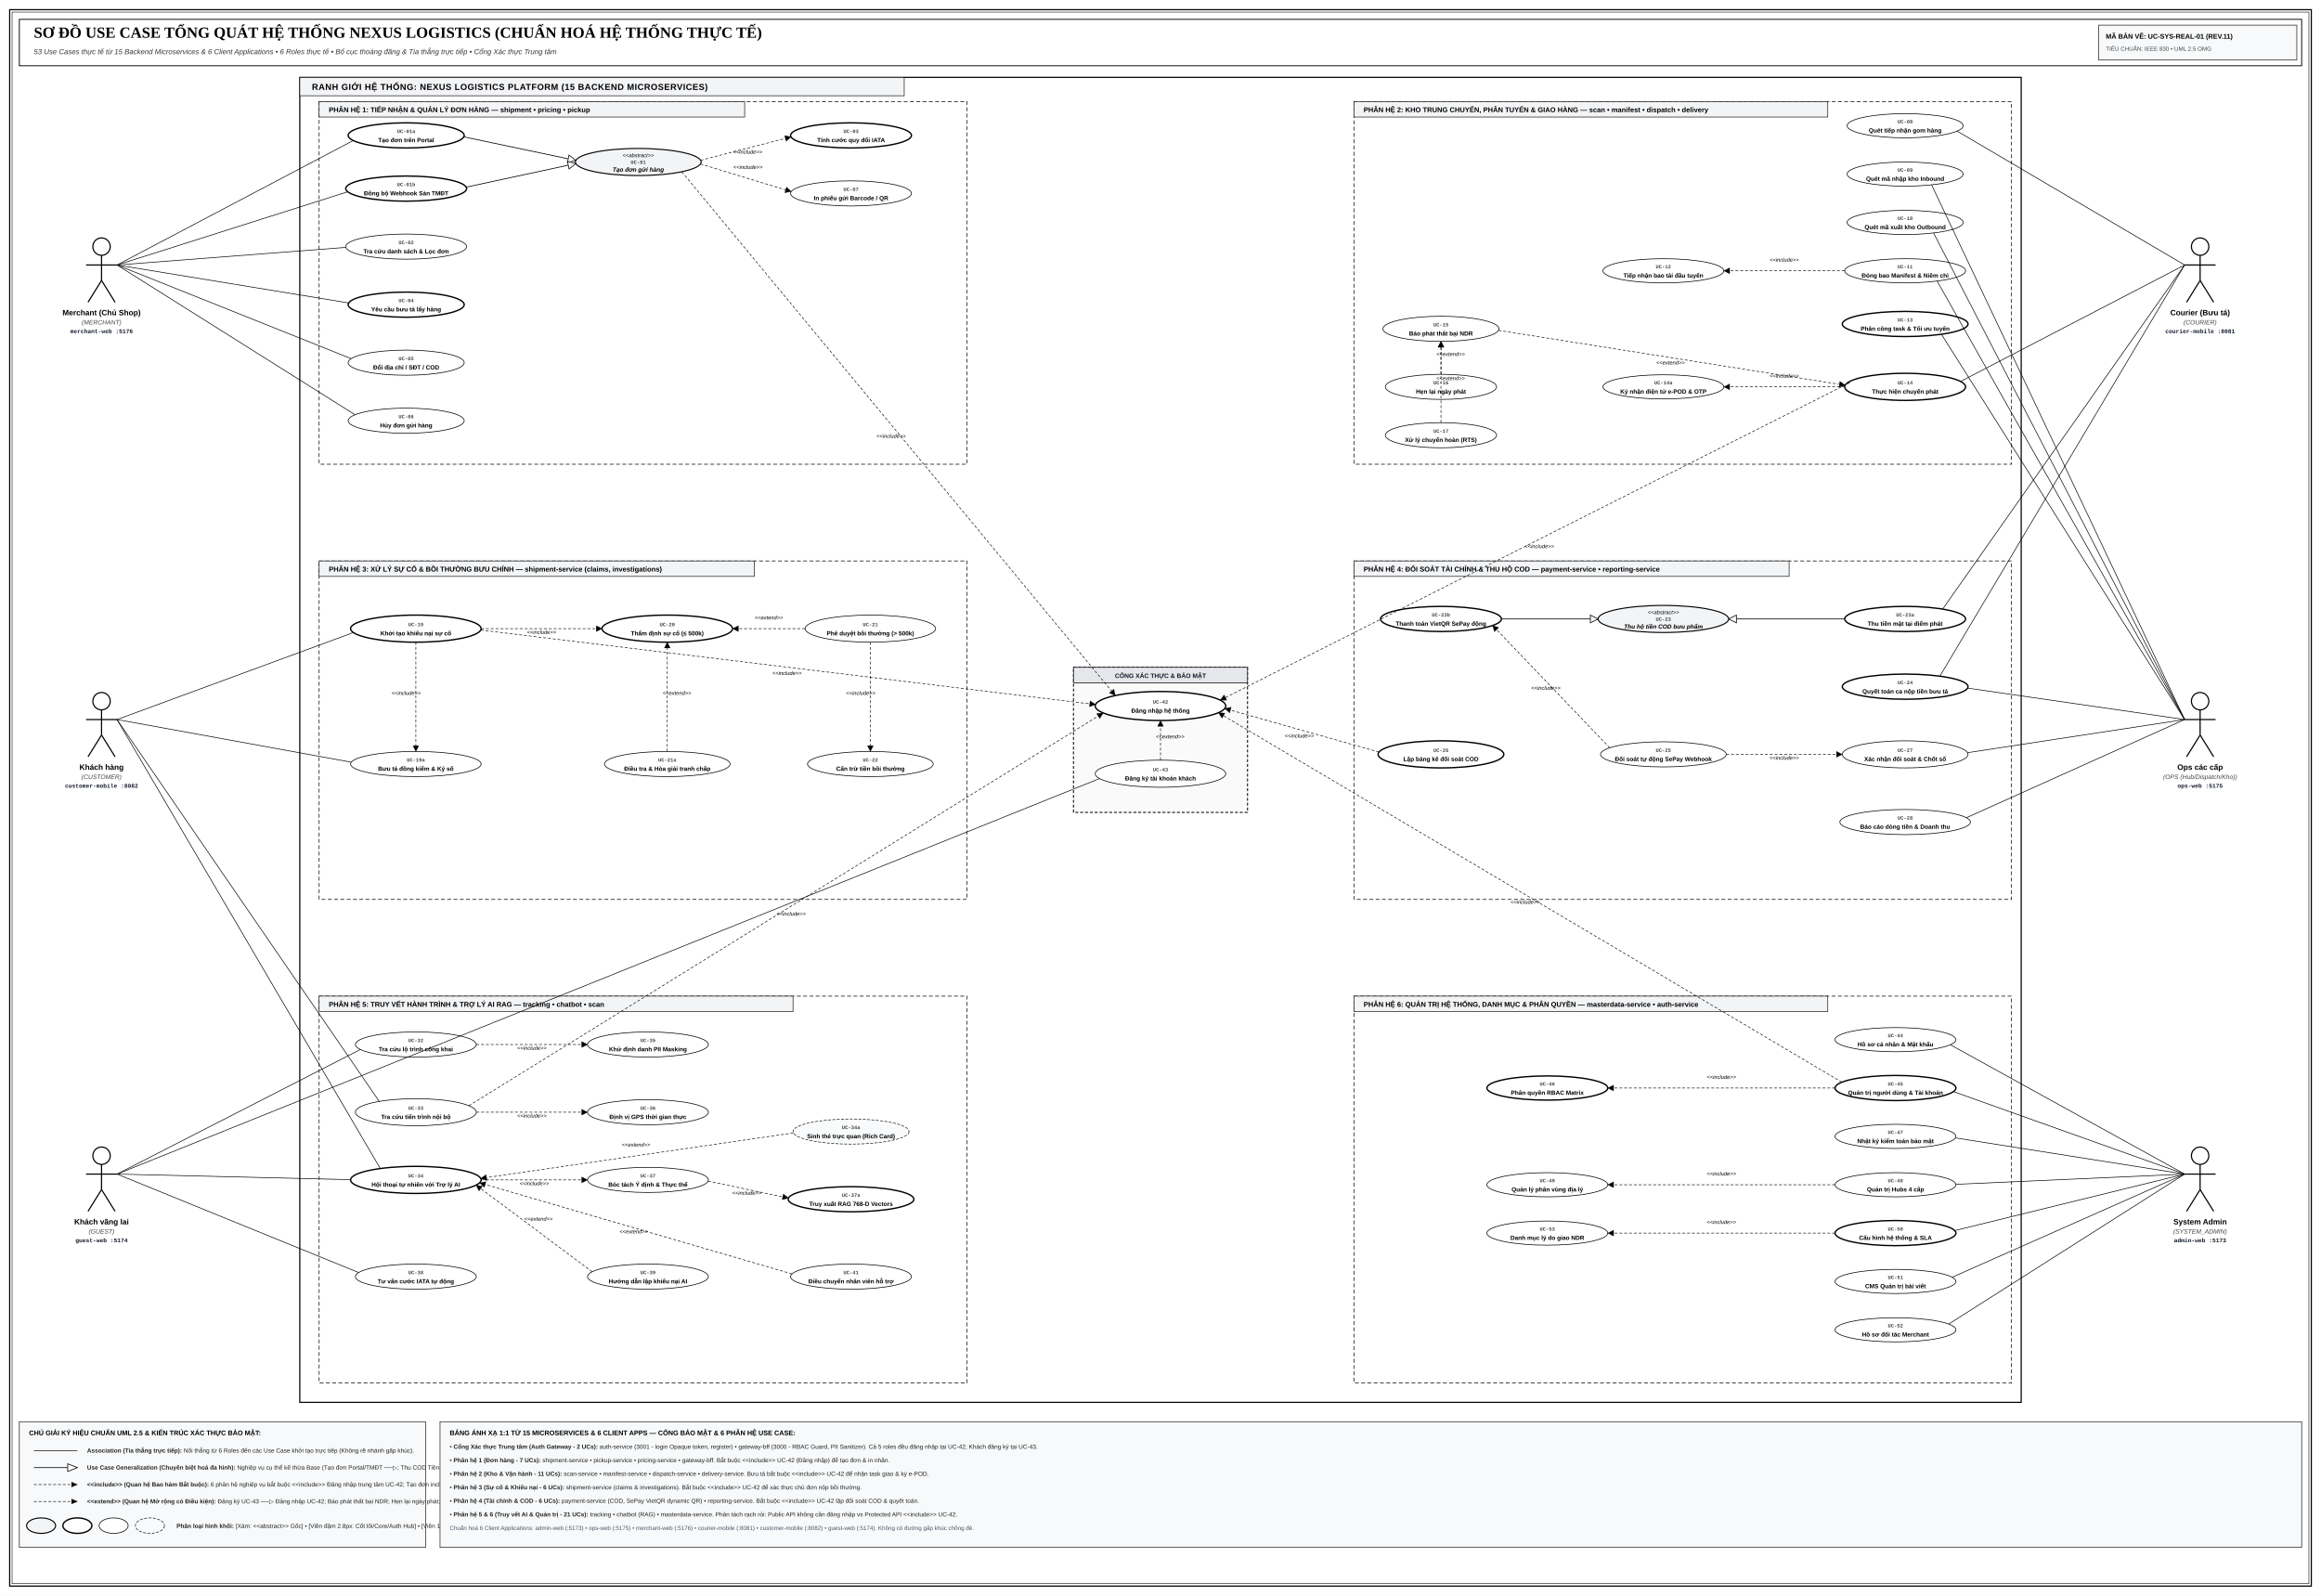
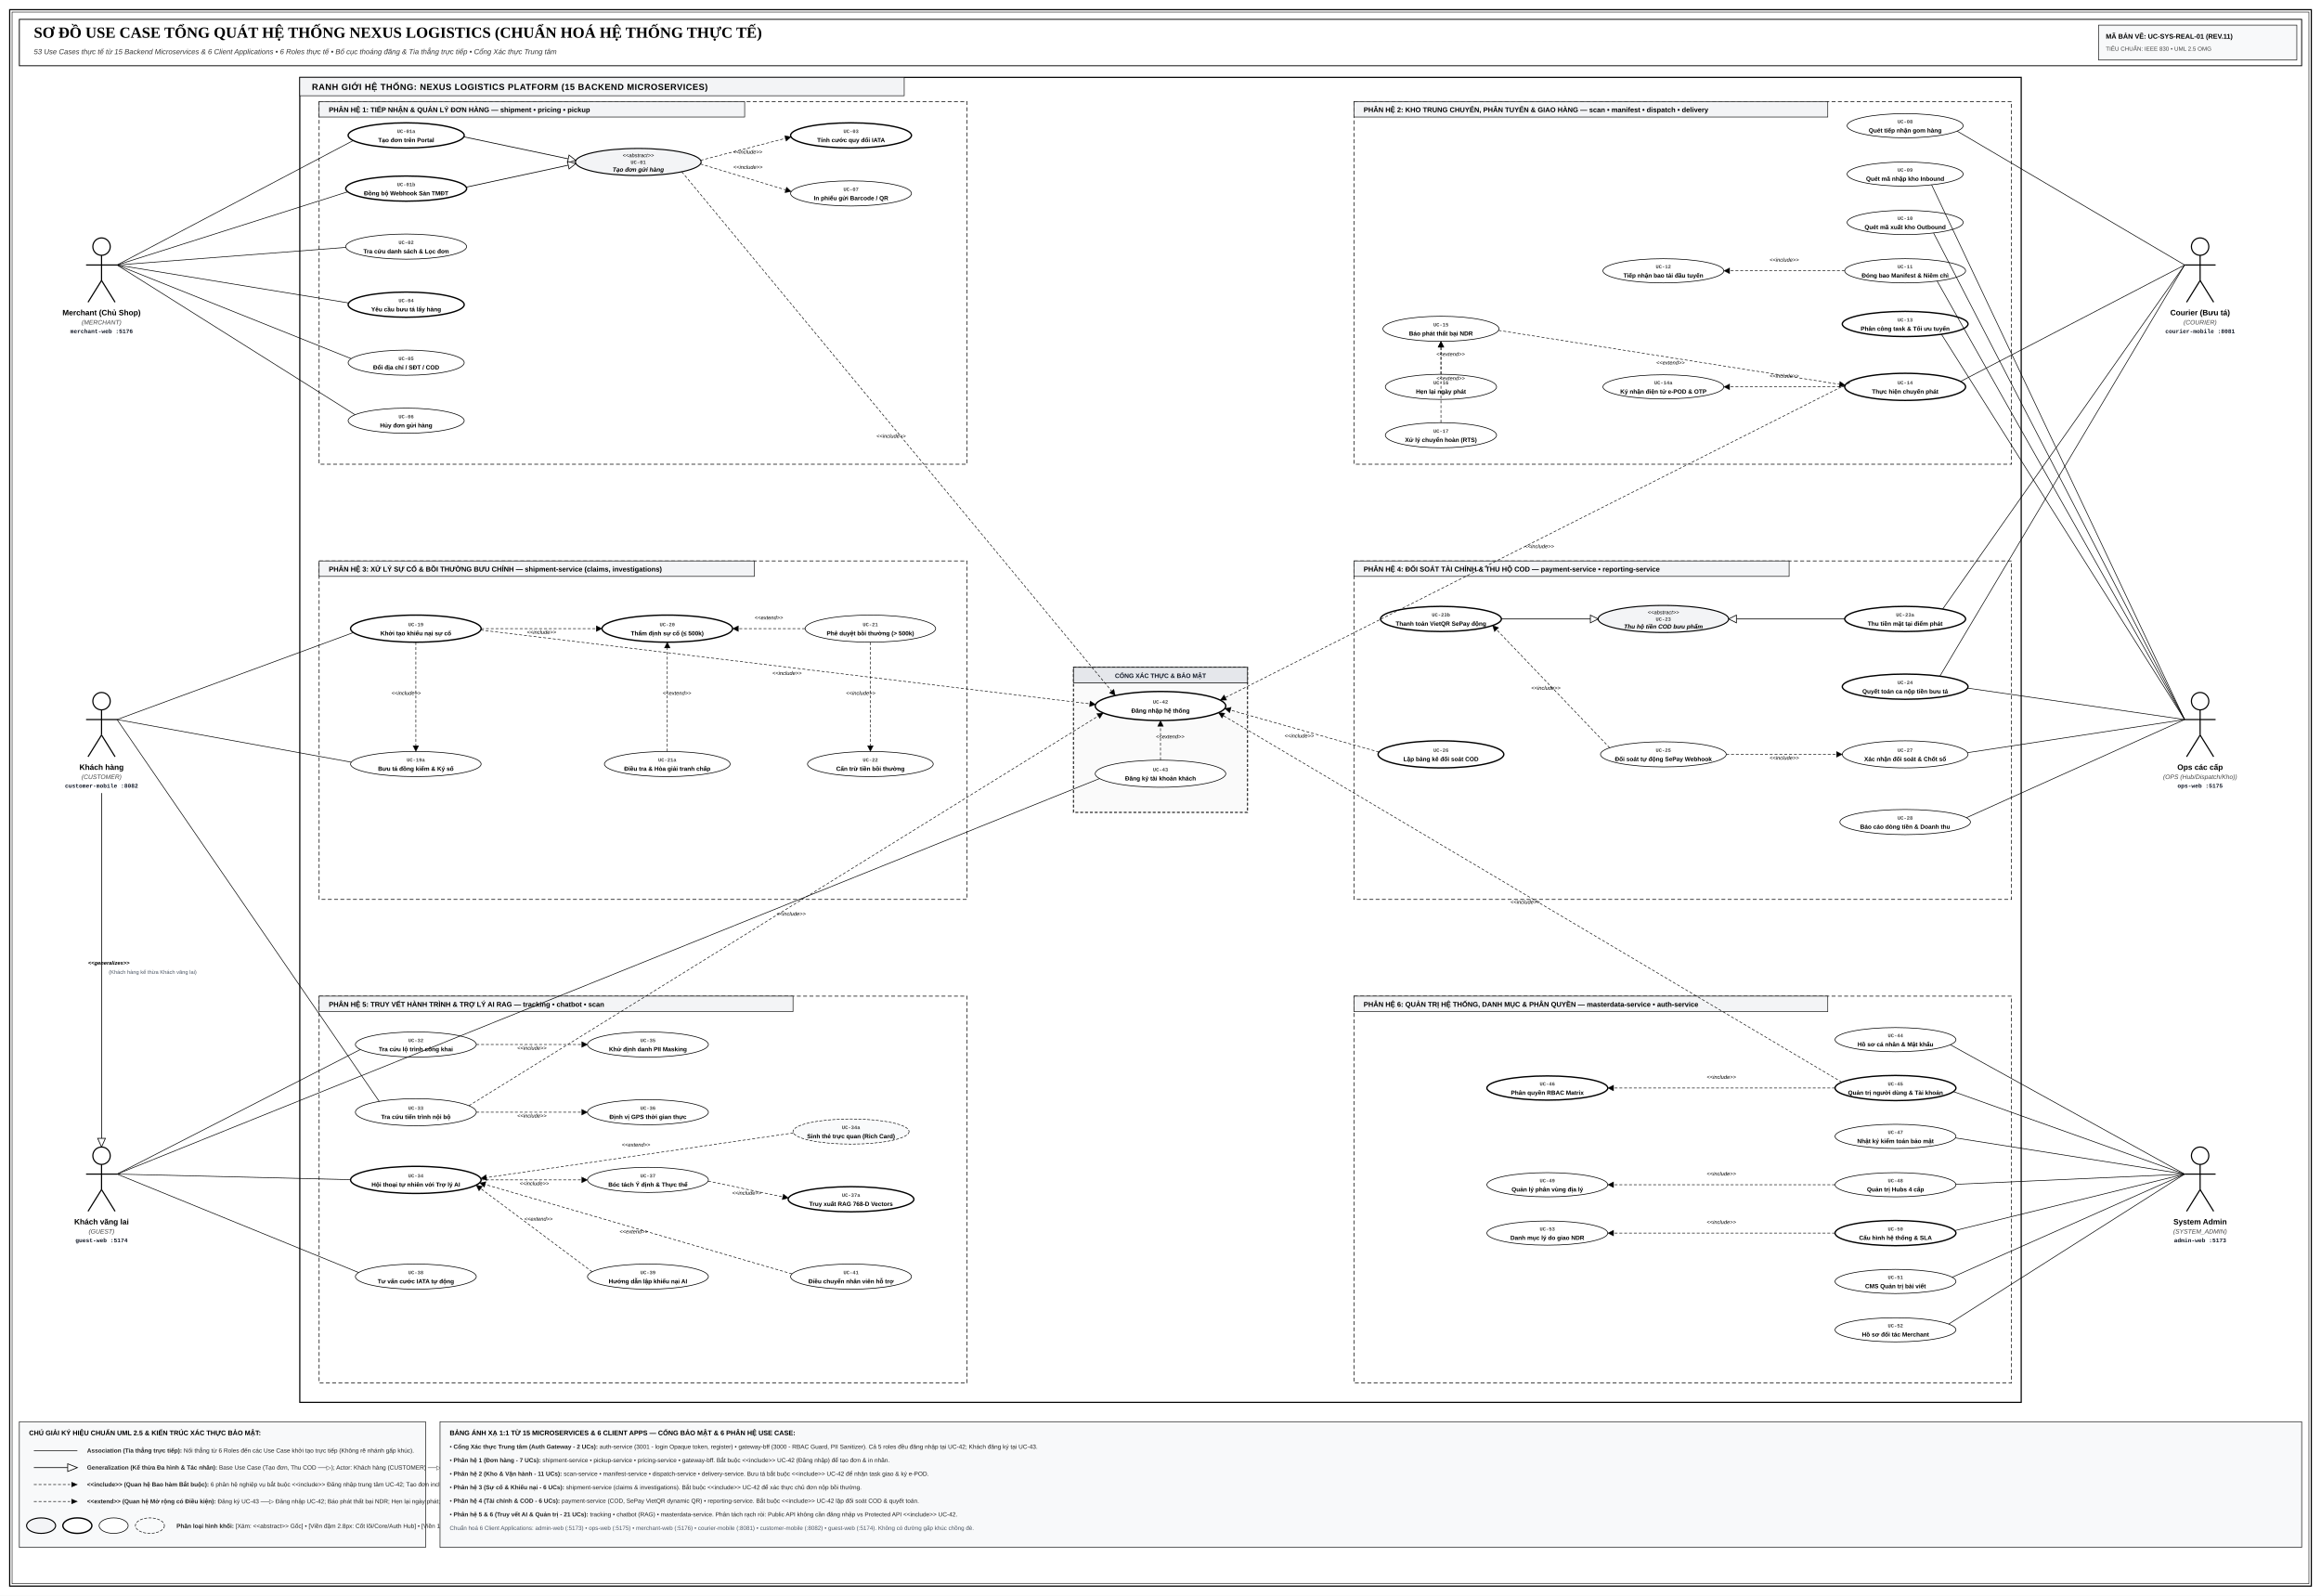
<svg xmlns="http://www.w3.org/2000/svg" viewBox="0 0 4800 3300" width="100%" height="100%">
  <defs>
    <style>
      /* ===== FOUNDATIONS ===== */
      .bg { fill: #FFFFFF; }
      .frame { stroke: #000000; stroke-width: 2.4; fill: none; }
      .frame-inner { stroke: #000000; stroke-width: 1.1; fill: none; }

      /* ===== TYPOGRAPHY ===== */
      .t-main { font-family: "Times New Roman", Times, serif; font-size: 32px; font-weight: bold; fill: #000000; }
      .t-sub { font-family: Arial, sans-serif; font-size: 15px; font-style: italic; fill: #333333; }
      .t-boundary { font-family: Arial, sans-serif; font-size: 18px; font-weight: bold; fill: #000000; letter-spacing: 0.8px; }
      .t-pkg { font-family: Arial, sans-serif; font-size: 14.5px; font-weight: bold; fill: #000000; }
      .t-uc { font-family: Arial, sans-serif; font-size: 12.5px; font-weight: bold; fill: #000000; text-anchor: middle; }
      .t-uc-abs { font-family: Arial, sans-serif; font-size: 12.5px; font-weight: bold; font-style: italic; fill: #000000; text-anchor: middle; }
      .t-ucid { font-family: "Courier New", monospace; font-size: 10.5px; font-weight: bold; fill: #444444; text-anchor: middle; }
      .t-actor { font-family: Arial, sans-serif; font-size: 16px; font-weight: bold; fill: #000000; text-anchor: middle; }
      .t-role { font-family: Arial, sans-serif; font-size: 13px; font-style: italic; fill: #444444; text-anchor: middle; }
      .t-app { font-family: "Courier New", monospace; font-size: 12px; font-weight: bold; fill: #111827; text-anchor: middle; }
      .t-rel { font-family: Arial, sans-serif; font-size: 11px; font-style: italic; fill: #000000; text-anchor: middle; }
      .t-legend { font-family: Arial, sans-serif; font-size: 12.5px; fill: #222222; }
      .t-note { font-family: Arial, sans-serif; font-size: 14px; font-weight: bold; fill: #000000; }

      /* ===== SHAPES ===== */
      .sys-border { fill: #FFFFFF; stroke: #000000; stroke-width: 2.4; }
      .pkg-border { fill: none; stroke: #000000; stroke-width: 1.4; stroke-dasharray: 8 5; }
      .pkg-header { fill: #F3F4F6; stroke: #000000; stroke-width: 1.2; }
      .gateway-border { fill: #FAFAFA; stroke: #000000; stroke-width: 2.0; stroke-dasharray: 6 4; }
      .gateway-header { fill: #E5E7EB; stroke: #000000; stroke-width: 1.4; }
      .uc-abstract { fill: #F3F4F6; stroke: #000000; stroke-width: 2.2; }
      .uc-core { fill: #FFFFFF; stroke: #000000; stroke-width: 2.8; }
      .uc { fill: #FFFFFF; stroke: #000000; stroke-width: 1.4; }
      .uc-ext { fill: #F9FAFB; stroke: #000000; stroke-width: 1.2; stroke-dasharray: 6 3; }
      .actor-body { stroke: #000000; stroke-width: 2.4; fill: none; }
      .actor-head { fill: #FFFFFF; stroke: #000000; stroke-width: 2.4; }
      .legend-box { fill: #F8F9FA; stroke: #000000; stroke-width: 1.2; }

      /* ===== LINES AND CONNECTORS ===== */
      .assoc { stroke: #000000; stroke-width: 1.3; fill: none; }
      .gen-line { stroke: #000000; stroke-width: 1.5; fill: none; }
      .gen-arrow { fill: #FFFFFF; stroke: #000000; stroke-width: 1.5; }
      .dep-line { stroke: #000000; stroke-width: 1.2; stroke-dasharray: 6 4; fill: none; }
      .dep-arrow { fill: #000000; stroke: #000000; stroke-width: 0.6; }
    </style>
  </defs>
  <rect width="4800" height="3300" class="bg" />
  <rect x="20" y="20" width="4760" height="3260" class="frame" />
  <rect x="25" y="25" width="4750" height="3250" class="frame-inner" />
  <g id="Header">
    <rect x="40" y="40" width="4720" height="96" fill="#FFFFFF" stroke="#000000" stroke-width="1.8" />
    <text x="70" y="78" class="t-main">SƠ ĐỒ USE CASE TỔNG QUÁT HỆ THỐNG NEXUS LOGISTICS (CHUẨN HOÁ HỆ THỐNG THỰC TẾ)</text>
    <text x="70" y="112" class="t-sub">53 Use Cases thực tế từ 15 Backend Microservices &amp; 6 Client Applications • 6 Roles thực tế • Bố cục thoáng đãng &amp; Tia thẳng trực tiếp • Cổng Xác thực Trung tâm</text>
    <rect x="4340" y="52" width="410" height="72" fill="#F8F9FA" stroke="#000000" stroke-width="1.2" />
    <text x="4355" y="80" font-family="Arial" font-size="14" font-weight="bold" fill="#000000">MÃ BẢN VẼ: UC-SYS-REAL-01 (REV.11)</text>
    <text x="4355" y="105" font-family="Arial" font-size="12" fill="#444444">TIÊU CHUẨN: IEEE 830 • UML 2.5 OMG</text>
  </g>
  <g id="System_Boundary">
    <rect x="620" y="160" width="3560" height="2740" class="sys-border" />
    <rect x="620" y="160" width="1250" height="38" class="pkg-header" />
    <text x="645" y="186" class="t-boundary">RANH GIỚI HỆ THỐNG: NEXUS LOGISTICS PLATFORM (15 BACKEND MICROSERVICES)</text>
  </g>
  <g id="Actor_Merchant" transform="translate(160, 480)">
    <circle cx="50" cy="30" r="18" class="actor-head" />
    <line x1="50" y1="48" x2="50" y2="100" class="actor-body" />
    <line x1="18" y1="68" x2="82" y2="68" class="actor-body" />
    <line x1="50" y1="100" x2="22" y2="145" class="actor-body" />
    <line x1="50" y1="100" x2="78" y2="145" class="actor-body" />
    <text x="50" y="172" class="t-actor">Merchant (Chủ Shop)</text>
    <text x="50" y="191" class="t-role">(MERCHANT)</text>
    <text x="50" y="209" class="t-app">merchant-web :5176</text>
  </g>
  <g id="Actor_Customer" transform="translate(160, 1420)">
    <circle cx="50" cy="30" r="18" class="actor-head" />
    <line x1="50" y1="48" x2="50" y2="100" class="actor-body" />
    <line x1="18" y1="68" x2="82" y2="68" class="actor-body" />
    <line x1="50" y1="100" x2="22" y2="145" class="actor-body" />
    <line x1="50" y1="100" x2="78" y2="145" class="actor-body" />
    <text x="50" y="172" class="t-actor">Khách hàng</text>
    <text x="50" y="191" class="t-role">(CUSTOMER)</text>
    <text x="50" y="209" class="t-app">customer-mobile :8082</text>
  </g>
  <g id="Actor_Guest" transform="translate(160, 2360)">
    <circle cx="50" cy="30" r="18" class="actor-head" />
    <line x1="50" y1="48" x2="50" y2="100" class="actor-body" />
    <line x1="18" y1="68" x2="82" y2="68" class="actor-body" />
    <line x1="50" y1="100" x2="22" y2="145" class="actor-body" />
    <line x1="50" y1="100" x2="78" y2="145" class="actor-body" />
    <text x="50" y="172" class="t-actor">Khách vãng lai</text>
    <text x="50" y="191" class="t-role">(GUEST)</text>
    <text x="50" y="209" class="t-app">guest-web :5174</text>
+   </g>
+   <g id="Actor_Gen_Customer_Guest">
+     <line x1="210" y1="1640" x2="210" y2="2354" class="gen-line" />
+     <polygon points="210,2372 202,2354 218,2354" class="gen-arrow" />
+     <text x="225" y="1995" class="t-rel" text-anchor="start" font-size="12" font-weight="bold">&lt;&lt;generalizes&gt;&gt;</text>
+     <text x="225" y="2014" font-family="Arial" font-size="11" fill="#4B5563" text-anchor="start">(Khách hàng kế thừa Khách vãng lai)</text>
  </g>
  <g id="Actor_Courier" transform="translate(4500, 480)">
    <circle cx="50" cy="30" r="18" class="actor-head" />
    <line x1="50" y1="48" x2="50" y2="100" class="actor-body" />
    <line x1="18" y1="68" x2="82" y2="68" class="actor-body" />
    <line x1="50" y1="100" x2="22" y2="145" class="actor-body" />
    <line x1="50" y1="100" x2="78" y2="145" class="actor-body" />
    <text x="50" y="172" class="t-actor">Courier (Bưu tá)</text>
    <text x="50" y="191" class="t-role">(COURIER)</text>
    <text x="50" y="209" class="t-app">courier-mobile :8081</text>
  </g>
  <g id="Actor_Ops" transform="translate(4500, 1420)">
    <circle cx="50" cy="30" r="18" class="actor-head" />
    <line x1="50" y1="48" x2="50" y2="100" class="actor-body" />
    <line x1="18" y1="68" x2="82" y2="68" class="actor-body" />
    <line x1="50" y1="100" x2="22" y2="145" class="actor-body" />
    <line x1="50" y1="100" x2="78" y2="145" class="actor-body" />
    <text x="50" y="172" class="t-actor">Ops các cấp</text>
    <text x="50" y="191" class="t-role">(OPS (Hub/Dispatch/Kho))</text>
    <text x="50" y="209" class="t-app">ops-web :5175</text>
  </g>
  <g id="Actor_Admin" transform="translate(4500, 2360)">
    <circle cx="50" cy="30" r="18" class="actor-head" />
    <line x1="50" y1="48" x2="50" y2="100" class="actor-body" />
    <line x1="18" y1="68" x2="82" y2="68" class="actor-body" />
    <line x1="50" y1="100" x2="22" y2="145" class="actor-body" />
    <line x1="50" y1="100" x2="78" y2="145" class="actor-body" />
    <text x="50" y="172" class="t-actor">System Admin</text>
    <text x="50" y="191" class="t-role">(SYSTEM_ADMIN)</text>
    <text x="50" y="209" class="t-app">admin-web :5173</text>
  </g>
  <g id="Pkg1_Shipment_Management">
    <rect x="660" y="210" width="1340" height="750" class="pkg-border" />
    <rect x="660" y="210" width="880" height="32" class="pkg-header" />
    <text x="680" y="232" class="t-pkg">PHÂN HỆ 1: TIẾP NHẬN &amp; QUẢN LÝ ĐƠN HÀNG — shipment • pricing • pickup</text>
    <ellipse cx="840" cy="280" rx="120" ry="26" class="uc-core" />
    <text x="840" y="275" class="t-ucid">UC-01a</text>
    <text x="840" y="294" class="t-uc">Tạo đơn trên Portal</text>
    <ellipse cx="840" cy="390" rx="125" ry="26" class="uc-core" />
    <text x="840" y="385" class="t-ucid">UC-01b</text>
    <text x="840" y="404" class="t-uc">Đồng bộ Webhook Sàn TMĐT</text>
    <ellipse cx="840" cy="510" rx="125" ry="26" class="uc" />
    <text x="840" y="505" class="t-ucid">UC-02</text>
    <text x="840" y="524" class="t-uc">Tra cứu danh sách &amp; Lọc đơn</text>
    <ellipse cx="840" cy="630" rx="120" ry="26" class="uc-core" />
    <text x="840" y="625" class="t-ucid">UC-04</text>
    <text x="840" y="644" class="t-uc">Yêu cầu bưu tá lấy hàng</text>
    <ellipse cx="840" cy="750" rx="120" ry="26" class="uc" />
    <text x="840" y="745" class="t-ucid">UC-05</text>
    <text x="840" y="764" class="t-uc">Đổi địa chỉ / SĐT / COD</text>
    <ellipse cx="840" cy="870" rx="120" ry="26" class="uc" />
    <text x="840" y="865" class="t-ucid">UC-06</text>
    <text x="840" y="884" class="t-uc">Hủy đơn gửi hàng</text>
    <ellipse cx="1320" cy="335" rx="130" ry="28" class="uc-abstract" />
    <text x="1320" y="325" class="t-rel">&lt;&lt;abstract&gt;&gt;</text>
    <text x="1320" y="339" class="t-ucid">UC-01</text>
    <text x="1320" y="355" class="t-uc-abs">Tạo đơn gửi hàng</text>
    <ellipse cx="1760" cy="280" rx="125" ry="26" class="uc-core" />
    <text x="1760" y="275" class="t-ucid">UC-03</text>
    <text x="1760" y="294" class="t-uc">Tính cước quy đổi IATA</text>
    <ellipse cx="1760" cy="400" rx="125" ry="26" class="uc" />
    <text x="1760" y="395" class="t-ucid">UC-07</text>
    <text x="1760" y="414" class="t-uc">In phiếu gửi Barcode / QR</text>
    <line x1="959.2" y1="283.0" x2="1175.2" y2="328.5" class="gen-line" />
    <polygon points="1190.8,331.8 1173.5,336.3 1176.8,320.7" class="gen-arrow" />
    <line x1="964.2" y1="387.0" x2="1175.2" y2="341.6" class="gen-line" />
    <polygon points="1190.8,338.2 1176.9,349.4 1173.5,333.7" class="gen-arrow" />
    <line x1="1449.0" y1="331.5" x2="1624.3" y2="286.2" class="dep-line" />
    <polygon points="1636.0,283.2 1625.8,292.0 1622.8,280.4" class="dep-arrow" />
    <text x="1546.2" y="317.9" class="t-rel">&lt;&lt;include&gt;&gt;</text>
    <line x1="1448.6" y1="339.1" x2="1624.9" y2="392.7" class="dep-line" />
    <polygon points="1636.3,396.2 1623.1,398.4 1626.6,387.0" class="dep-arrow" />
    <text x="1546.8" y="349.3" class="t-rel">&lt;&lt;include&gt;&gt;</text>
  </g>
  <g id="Pkg2_Hub_Dispatch_Delivery">
    <rect x="2800" y="210" width="1360" height="750" class="pkg-border" />
    <rect x="2800" y="210" width="980" height="32" class="pkg-header" />
    <text x="2820" y="232" class="t-pkg">PHÂN HỆ 2: KHO TRUNG CHUYỂN, PHÂN TUYẾN &amp; GIAO HÀNG — scan • manifest • dispatch • delivery</text>
    <ellipse cx="3940" cy="260" rx="120" ry="25" class="uc" />
    <text x="3940" y="255" class="t-ucid">UC-08</text>
    <text x="3940" y="274" class="t-uc">Quét tiếp nhận gom hàng</text>
    <ellipse cx="3940" cy="360" rx="120" ry="25" class="uc" />
    <text x="3940" y="355" class="t-ucid">UC-09</text>
    <text x="3940" y="374" class="t-uc">Quét mã nhập kho Inbound</text>
    <ellipse cx="3940" cy="460" rx="120" ry="25" class="uc" />
    <text x="3940" y="455" class="t-ucid">UC-10</text>
    <text x="3940" y="474" class="t-uc">Quét mã xuất kho Outbound</text>
    <ellipse cx="3940" cy="560" rx="125" ry="25" class="uc" />
    <text x="3940" y="555" class="t-ucid">UC-11</text>
    <text x="3940" y="574" class="t-uc">Đóng bao Manifest &amp; Niêm chì</text>
    <ellipse cx="3940" cy="670" rx="130" ry="26" class="uc-core" />
    <text x="3940" y="665" class="t-ucid">UC-13</text>
    <text x="3940" y="684" class="t-uc">Phân công task &amp; Tối ưu tuyến</text>
    <ellipse cx="3940" cy="800" rx="125" ry="28" class="uc-core" />
    <text x="3940" y="795" class="t-ucid">UC-14</text>
    <text x="3940" y="814" class="t-uc">Thực hiện chuyến phát</text>
    <ellipse cx="3440" cy="560" rx="125" ry="25" class="uc" />
    <text x="3440" y="555" class="t-ucid">UC-12</text>
    <text x="3440" y="574" class="t-uc">Tiếp nhận bao tải đầu tuyến</text>
    <ellipse cx="3440" cy="800" rx="125" ry="25" class="uc" />
    <text x="3440" y="795" class="t-ucid">UC-14a</text>
    <text x="3440" y="814" class="t-uc">Ký nhận điện tử e-POD &amp; OTP</text>
    <ellipse cx="2980" cy="680" rx="120" ry="26" class="uc" />
    <text x="2980" y="675" class="t-ucid">UC-15</text>
    <text x="2980" y="694" class="t-uc">Báo phát thất bại NDR</text>
    <ellipse cx="2980" cy="800" rx="115" ry="26" class="uc" />
    <text x="2980" y="795" class="t-ucid">UC-16</text>
    <text x="2980" y="814" class="t-uc">Hẹn lại ngày phát</text>
    <ellipse cx="2980" cy="900" rx="115" ry="26" class="uc" />
    <text x="2980" y="895" class="t-ucid">UC-17</text>
    <text x="2980" y="914" class="t-uc">Xử lý chuyển hoàn (RTS)</text>
    <line x1="3815.0" y1="560.0" x2="3577.0" y2="560.0" class="dep-line" />
    <polygon points="3565.0,560.0 3577.0,554.0 3577.0,566.0" class="dep-arrow" />
    <text x="3690.0" y="541.0" class="t-rel">&lt;&lt;include&gt;&gt;</text>
    <line x1="3815.0" y1="800.0" x2="3577.0" y2="800.0" class="dep-line" />
    <polygon points="3565.0,800.0 3577.0,794.0 3577.0,806.0" class="dep-arrow" />
    <text x="3690.0" y="781.0" class="t-rel">&lt;&lt;include&gt;&gt;</text>
    <line x1="3099.1" y1="683.2" x2="3804.1" y2="794.7" class="dep-line" />
    <polygon points="3816.0,796.5 3803.2,800.6 3805.0,788.7" class="dep-arrow" />
    <text x="3454.7" y="753.7" class="t-rel">&lt;&lt;extend&gt;&gt;</text>
    <line x1="2980.0" y1="774.0" x2="2980.0" y2="718.0" class="dep-line" />
    <polygon points="2980.0,706.0 2986.0,718.0 2974.0,718.0" class="dep-arrow" />
    <text x="3000.0" y="736.0" class="t-rel">&lt;&lt;extend&gt;&gt;</text>
    <line x1="2980.0" y1="874.0" x2="2980.0" y2="718.0" class="dep-line" />
    <polygon points="2980.0,706.0 2986.0,718.0 2974.0,718.0" class="dep-arrow" />
    <text x="3000.0" y="786.0" class="t-rel">&lt;&lt;extend&gt;&gt;</text>
  </g>
  <g id="Central_Auth_Gateway">
    <rect x="2220" y="1380" width="360" height="300" class="gateway-border" />
    <rect x="2220" y="1380" width="360" height="32" class="gateway-header" />
    <text x="2400" y="1402" font-family="Arial" font-size="13" font-weight="bold" fill="#111827" text-anchor="middle">CỔNG XÁC THỰC &amp; BẢO MẬT</text>
    <ellipse cx="2400" cy="1460" rx="135" ry="30" class="uc-core" />
    <text x="2400" y="1455" class="t-ucid">UC-42</text>
    <text x="2400" y="1474" class="t-uc">Đăng nhập hệ thống</text>
    <ellipse cx="2400" cy="1600" rx="135" ry="28" class="uc" />
    <text x="2400" y="1595" class="t-ucid">UC-43</text>
    <text x="2400" y="1614" class="t-uc">Đăng ký tài khoản khách</text>
    <line x1="2400.0" y1="1572.0" x2="2400.0" y2="1502.0" class="dep-line" />
    <polygon points="2400.0,1490.0 2406.0,1502.0 2394.0,1502.0" class="dep-arrow" />
    <text x="2420.0" y="1527.0" class="t-rel">&lt;&lt;extend&gt;&gt;</text>
  </g>
  <g id="Pkg3_Claims_Incident">
    <rect x="660" y="1160" width="1340" height="700" class="pkg-border" />
    <rect x="660" y="1160" width="900" height="32" class="pkg-header" />
    <text x="680" y="1182" class="t-pkg">PHÂN HỆ 3: XỬ LÝ SỰ CỐ &amp; BỒI THƯỜNG BƯU CHÍNH — shipment-service (claims, investigations)</text>
    <ellipse cx="860" cy="1300" rx="135" ry="28" class="uc-core" />
    <text x="860" y="1295" class="t-ucid">UC-19</text>
    <text x="860" y="1314" class="t-uc">Khởi tạo khiếu nại sự cố</text>
    <ellipse cx="860" cy="1580" rx="135" ry="26" class="uc" />
    <text x="860" y="1575" class="t-ucid">UC-19a</text>
    <text x="860" y="1594" class="t-uc">Bưu tá đồng kiểm &amp; Ký số</text>
    <ellipse cx="1380" cy="1300" rx="135" ry="28" class="uc-core" />
    <text x="1380" y="1295" class="t-ucid">UC-20</text>
    <text x="1380" y="1314" class="t-uc">Thẩm định sự cố (≤ 500k)</text>
    <ellipse cx="1380" cy="1580" rx="130" ry="26" class="uc" />
    <text x="1380" y="1575" class="t-ucid">UC-21a</text>
    <text x="1380" y="1594" class="t-uc">Điều tra &amp; Hòa giải tranh chấp</text>
    <ellipse cx="1800" cy="1300" rx="135" ry="28" class="uc" />
    <text x="1800" y="1295" class="t-ucid">UC-21</text>
    <text x="1800" y="1314" class="t-uc">Phê duyệt bồi thường (&gt; 500k)</text>
    <ellipse cx="1800" cy="1580" rx="130" ry="26" class="uc" />
    <text x="1800" y="1575" class="t-ucid">UC-22</text>
    <text x="1800" y="1594" class="t-uc">Cấn trừ tiền bồi thường</text>
    <line x1="860.0" y1="1328.0" x2="860.0" y2="1542.0" class="dep-line" />
    <polygon points="860.0,1554.0 854.0,1542.0 866.0,1542.0" class="dep-arrow" />
    <text x="840.0" y="1437.0" class="t-rel">&lt;&lt;include&gt;&gt;</text>
    <line x1="995.0" y1="1300.0" x2="1233.0" y2="1300.0" class="dep-line" />
    <polygon points="1245.0,1300.0 1233.0,1306.0 1233.0,1294.0" class="dep-arrow" />
    <text x="1120.0" y="1311.0" class="t-rel">&lt;&lt;include&gt;&gt;</text>
    <line x1="1380.0" y1="1554.0" x2="1380.0" y2="1340.0" class="dep-line" />
    <polygon points="1380.0,1328.0 1386.0,1340.0 1374.0,1340.0" class="dep-arrow" />
    <text x="1400.0" y="1437.0" class="t-rel">&lt;&lt;extend&gt;&gt;</text>
    <line x1="1665.0" y1="1300.0" x2="1527.0" y2="1300.0" class="dep-line" />
    <polygon points="1515.0,1300.0 1527.0,1294.0 1527.0,1306.0" class="dep-arrow" />
    <text x="1590.0" y="1281.0" class="t-rel">&lt;&lt;extend&gt;&gt;</text>
    <line x1="1800.0" y1="1328.0" x2="1800.0" y2="1542.0" class="dep-line" />
    <polygon points="1800.0,1554.0 1794.0,1542.0 1806.0,1542.0" class="dep-arrow" />
    <text x="1780.0" y="1437.0" class="t-rel">&lt;&lt;include&gt;&gt;</text>
  </g>
  <g id="Pkg4_Finance_COD">
    <rect x="2800" y="1160" width="1360" height="700" class="pkg-border" />
    <rect x="2800" y="1160" width="900" height="32" class="pkg-header" />
    <text x="2820" y="1182" class="t-pkg">PHÂN HỆ 4: ĐỐI SOÁT TÀI CHÍNH &amp; THU HỘ COD — payment-service • reporting-service</text>
    <ellipse cx="3940" cy="1280" rx="125" ry="26" class="uc-core" />
    <text x="3940" y="1275" class="t-ucid">UC-23a</text>
    <text x="3940" y="1294" class="t-uc">Thu tiền mặt tại điểm phát</text>
    <ellipse cx="3940" cy="1420" rx="130" ry="26" class="uc-core" />
    <text x="3940" y="1415" class="t-ucid">UC-24</text>
    <text x="3940" y="1434" class="t-uc">Quyết toán ca nộp tiền bưu tá</text>
    <ellipse cx="3940" cy="1560" rx="130" ry="28" class="uc" />
    <text x="3940" y="1555" class="t-ucid">UC-27</text>
    <text x="3940" y="1574" class="t-uc">Xác nhận đối soát &amp; Chốt sổ</text>
    <ellipse cx="3940" cy="1700" rx="135" ry="26" class="uc" />
    <text x="3940" y="1695" class="t-ucid">UC-28</text>
    <text x="3940" y="1714" class="t-uc">Báo cáo dòng tiền &amp; Doanh thu</text>
    <ellipse cx="3440" cy="1280" rx="135" ry="28" class="uc-abstract" />
    <text x="3440" y="1270" class="t-rel">&lt;&lt;abstract&gt;&gt;</text>
    <text x="3440" y="1284" class="t-ucid">UC-23</text>
    <text x="3440" y="1300" class="t-uc-abs">Thu hộ tiền COD bưu phẩm</text>
    <ellipse cx="3440" cy="1560" rx="130" ry="26" class="uc" />
    <text x="3440" y="1555" class="t-ucid">UC-25</text>
    <text x="3440" y="1574" class="t-uc">Đối soát tự động SePay Webhook</text>
    <ellipse cx="2980" cy="1280" rx="125" ry="26" class="uc-core" />
    <text x="2980" y="1275" class="t-ucid">UC-23b</text>
    <text x="2980" y="1294" class="t-uc">Thanh toán VietQR SePay động</text>
    <ellipse cx="2980" cy="1560" rx="130" ry="28" class="uc-core" />
    <text x="2980" y="1555" class="t-ucid">UC-26</text>
    <text x="2980" y="1574" class="t-uc">Lập bảng kê đối soát COD</text>
    <line x1="3815.0" y1="1280.0" x2="3591.0" y2="1280.0" class="gen-line" />
    <polygon points="3575.0,1280.0 3591.0,1272.0 3591.0,1288.0" class="gen-arrow" />
    <line x1="3105.0" y1="1280.0" x2="3289.0" y2="1280.0" class="gen-line" />
    <polygon points="3305.0,1280.0 3289.0,1288.0 3289.0,1272.0" class="gen-arrow" />
    <line x1="3329.0" y1="1546.5" x2="3095.1" y2="1302.2" class="dep-line" />
    <polygon points="3086.8,1293.5 3099.4,1298.0 3090.7,1306.3" class="dep-arrow" />
    <text x="3197.0" y="1426.4" class="t-rel">&lt;&lt;include&gt;&gt;</text>
    <line x1="3570.0" y1="1560.0" x2="3798.0" y2="1560.0" class="dep-line" />
    <polygon points="3810.0,1560.0 3798.0,1566.0 3798.0,1554.0" class="dep-arrow" />
    <text x="3690.0" y="1571.0" class="t-rel">&lt;&lt;include&gt;&gt;</text>
  </g>
  <g id="Pkg5_Telemetry_AI_RAG">
    <rect x="660" y="2060" width="1340" height="800" class="pkg-border" />
    <rect x="660" y="2060" width="980" height="32" class="pkg-header" />
    <text x="680" y="2082" class="t-pkg">PHÂN HỆ 5: TRUY VẾT HÀNH TRÌNH &amp; TRỢ LÝ AI RAG — tracking • chatbot • scan</text>
    <ellipse cx="860" cy="2160" rx="125" ry="26" class="uc" />
    <text x="860" y="2155" class="t-ucid">UC-32</text>
    <text x="860" y="2174" class="t-uc">Tra cứu lộ trình công khai</text>
    <ellipse cx="860" cy="2300" rx="125" ry="28" class="uc" />
    <text x="860" y="2295" class="t-ucid">UC-33</text>
    <text x="860" y="2314" class="t-uc">Tra cứu tiến trình nội bộ</text>
    <ellipse cx="860" cy="2440" rx="135" ry="28" class="uc-core" />
    <text x="860" y="2435" class="t-ucid">UC-34</text>
    <text x="860" y="2454" class="t-uc">Hội thoại tự nhiên với Trợ lý AI</text>
    <ellipse cx="860" cy="2640" rx="125" ry="26" class="uc" />
    <text x="860" y="2635" class="t-ucid">UC-38</text>
    <text x="860" y="2654" class="t-uc">Tư vấn cước IATA tự động</text>
    <ellipse cx="1340" cy="2160" rx="125" ry="26" class="uc" />
    <text x="1340" y="2155" class="t-ucid">UC-35</text>
    <text x="1340" y="2174" class="t-uc">Khử định danh PII Masking</text>
    <ellipse cx="1340" cy="2300" rx="125" ry="26" class="uc" />
    <text x="1340" y="2295" class="t-ucid">UC-36</text>
    <text x="1340" y="2314" class="t-uc">Định vị GPS thời gian thực</text>
    <ellipse cx="1340" cy="2440" rx="125" ry="26" class="uc" />
    <text x="1340" y="2435" class="t-ucid">UC-37</text>
    <text x="1340" y="2454" class="t-uc">Bóc tách Ý định &amp; Thực thể</text>
    <ellipse cx="1340" cy="2640" rx="125" ry="26" class="uc" />
    <text x="1340" y="2635" class="t-ucid">UC-39</text>
    <text x="1340" y="2654" class="t-uc">Hướng dẫn lập khiếu nại AI</text>
    <ellipse cx="1760" cy="2340" rx="120" ry="26" class="uc-ext" />
    <text x="1760" y="2335" class="t-ucid">UC-34a</text>
    <text x="1760" y="2354" class="t-uc">Sinh thẻ trực quan (Rich Card)</text>
    <ellipse cx="1760" cy="2480" rx="130" ry="26" class="uc-core" />
    <text x="1760" y="2475" class="t-ucid">UC-37a</text>
    <text x="1760" y="2494" class="t-uc">Truy xuất RAG 768-D Vectors</text>
    <ellipse cx="1760" cy="2640" rx="125" ry="26" class="uc" />
    <text x="1760" y="2635" class="t-ucid">UC-41</text>
    <text x="1760" y="2654" class="t-uc">Điều chuyển nhân viên hỗ trợ</text>
    <line x1="985.0" y1="2160.0" x2="1203.0" y2="2160.0" class="dep-line" />
    <polygon points="1215.0,2160.0 1203.0,2166.0 1203.0,2154.0" class="dep-arrow" />
    <text x="1100.0" y="2171.0" class="t-rel">&lt;&lt;include&gt;&gt;</text>
    <line x1="985.0" y1="2300.0" x2="1203.0" y2="2300.0" class="dep-line" />
    <polygon points="1215.0,2300.0 1203.0,2306.0 1203.0,2294.0" class="dep-arrow" />
    <text x="1100.0" y="2311.0" class="t-rel">&lt;&lt;include&gt;&gt;</text>
    <line x1="995.0" y1="2440.0" x2="1203.0" y2="2440.0" class="dep-line" />
    <polygon points="1215.0,2440.0 1203.0,2446.0 1203.0,2434.0" class="dep-arrow" />
    <text x="1105.0" y="2451.0" class="t-rel">&lt;&lt;include&gt;&gt;</text>
    <line x1="1464.4" y1="2442.5" x2="1618.8" y2="2475.1" class="dep-line" />
    <polygon points="1630.6,2477.5 1617.6,2480.9 1620.1,2469.2" class="dep-arrow" />
    <text x="1544.4" y="2470.7" class="t-rel">&lt;&lt;include&gt;&gt;</text>
    <line x1="1640.7" y1="2342.9" x2="1006.0" y2="2435.2" class="dep-line" />
    <polygon points="994.2,2436.9 1005.2,2429.2 1006.9,2441.1" class="dep-arrow" />
    <text x="1315.3" y="2371.0" class="t-rel">&lt;&lt;extend&gt;&gt;</text>
    <line x1="1224.6" y1="2630.0" x2="994.2" y2="2457.9" class="dep-line" />
    <polygon points="984.6,2450.8 997.8,2453.1 990.6,2462.8" class="dep-arrow" />
    <text x="1113.6" y="2524.4" class="t-rel">&lt;&lt;extend&gt;&gt;</text>
    <line x1="1638.0" y1="2634.4" x2="1003.3" y2="2449.4" class="dep-line" />
    <polygon points="991.8,2446.1 1005.0,2443.7 1001.6,2455.2" class="dep-arrow" />
    <text x="1310.7" y="2550.6" class="t-rel">&lt;&lt;extend&gt;&gt;</text>
  </g>
  <g id="Pkg6_Admin_Masterdata">
    <rect x="2800" y="2060" width="1360" height="800" class="pkg-border" />
    <rect x="2800" y="2060" width="980" height="32" class="pkg-header" />
    <text x="2820" y="2082" class="t-pkg">PHÂN HỆ 6: QUẢN TRỊ HỆ THỐNG, DANH MỤC &amp; PHÂN QUYỀN — masterdata-service • auth-service</text>
    <ellipse cx="3920" cy="2150" rx="125" ry="25" class="uc" />
    <text x="3920" y="2145" class="t-ucid">UC-44</text>
    <text x="3920" y="2164" class="t-uc">Hồ sơ cá nhân &amp; Mật khẩu</text>
    <ellipse cx="3920" cy="2250" rx="125" ry="26" class="uc-core" />
    <text x="3920" y="2245" class="t-ucid">UC-45</text>
    <text x="3920" y="2264" class="t-uc">Quản trị người dùng &amp; Tài khoản</text>
    <ellipse cx="3920" cy="2350" rx="125" ry="25" class="uc" />
    <text x="3920" y="2345" class="t-ucid">UC-47</text>
    <text x="3920" y="2364" class="t-uc">Nhật ký kiểm toán bảo mật</text>
    <ellipse cx="3920" cy="2450" rx="125" ry="25" class="uc" />
    <text x="3920" y="2445" class="t-ucid">UC-48</text>
    <text x="3920" y="2464" class="t-uc">Quản trị Hubs 4 cấp</text>
    <ellipse cx="3920" cy="2550" rx="125" ry="26" class="uc-core" />
    <text x="3920" y="2545" class="t-ucid">UC-50</text>
    <text x="3920" y="2564" class="t-uc">Cấu hình hệ thống &amp; SLA</text>
    <ellipse cx="3920" cy="2650" rx="125" ry="25" class="uc" />
    <text x="3920" y="2645" class="t-ucid">UC-51</text>
    <text x="3920" y="2664" class="t-uc">CMS Quản trị bài viết</text>
    <ellipse cx="3920" cy="2750" rx="125" ry="25" class="uc" />
    <text x="3920" y="2745" class="t-ucid">UC-52</text>
    <text x="3920" y="2764" class="t-uc">Hồ sơ đối tác Merchant</text>
    <ellipse cx="3200" cy="2250" rx="125" ry="25" class="uc-core" />
    <text x="3200" y="2245" class="t-ucid">UC-46</text>
    <text x="3200" y="2264" class="t-uc">Phân quyền RBAC Matrix</text>
    <ellipse cx="3200" cy="2450" rx="125" ry="25" class="uc" />
    <text x="3200" y="2445" class="t-ucid">UC-49</text>
    <text x="3200" y="2464" class="t-uc">Quản lý phân vùng địa lý</text>
    <ellipse cx="3200" cy="2550" rx="125" ry="25" class="uc" />
    <text x="3200" y="2545" class="t-ucid">UC-53</text>
    <text x="3200" y="2564" class="t-uc">Danh mục lý do giao NDR</text>
    <line x1="3795.0" y1="2250.0" x2="3337.0" y2="2250.0" class="dep-line" />
    <polygon points="3325.0,2250.0 3337.0,2244.0 3337.0,2256.0" class="dep-arrow" />
    <text x="3560.0" y="2231.0" class="t-rel">&lt;&lt;include&gt;&gt;</text>
    <line x1="3795.0" y1="2450.0" x2="3337.0" y2="2450.0" class="dep-line" />
    <polygon points="3325.0,2450.0 3337.0,2444.0 3337.0,2456.0" class="dep-arrow" />
    <text x="3560.0" y="2431.0" class="t-rel">&lt;&lt;include&gt;&gt;</text>
    <line x1="3795.0" y1="2550.0" x2="3337.0" y2="2550.0" class="dep-line" />
    <polygon points="3325.0,2550.0 3337.0,2544.0 3337.0,2556.0" class="dep-arrow" />
    <text x="3560.0" y="2531.0" class="t-rel">&lt;&lt;include&gt;&gt;</text>
  </g>
  <line x1="1410.0" y1="355.2" x2="2298.9" y2="1429.1" class="dep-line" />
  <polygon points="2306.5,1438.4 2294.2,1432.9 2303.5,1425.3" class="dep-arrow" />
  <text x="1842.9" y="905.5" class="t-rel">&lt;&lt;include&gt;&gt;</text>
  <line x1="3825.7" y1="791.3" x2="2534.2" y2="1442.5" class="dep-line" />
  <polygon points="2523.5,1447.9 2531.5,1437.1 2536.9,1447.8" class="dep-arrow" />
  <text x="3183.6" y="1133.5" class="t-rel">&lt;&lt;include&gt;&gt;</text>
  <line x1="994.3" y1="1302.9" x2="2253.8" y2="1455.5" class="dep-line" />
  <polygon points="2265.7,1456.9 2253.1,1461.4 2254.5,1449.5" class="dep-arrow" />
  <text x="1627.6" y="1395.8" class="t-rel">&lt;&lt;include&gt;&gt;</text>
  <line x1="2851.9" y1="1555.2" x2="2544.6" y2="1468.4" class="dep-line" />
  <polygon points="2533.0,1465.1 2546.2,1462.6 2543.0,1474.1" class="dep-arrow" />
  <text x="2687.0" y="1525.4" class="t-rel">&lt;&lt;include&gt;&gt;</text>
  <line x1="969.7" y1="2286.6" x2="2271.3" y2="1480.7" class="dep-line" />
  <polygon points="2281.5,1474.4 2274.4,1485.8 2268.1,1475.6" class="dep-arrow" />
  <text x="1636.1" y="1893.5" class="t-rel">&lt;&lt;include&gt;&gt;</text>
  <line x1="3809.1" y1="2238.0" x2="2530.1" y2="1480.0" class="dep-line" />
  <polygon points="2519.8,1473.8 2533.2,1474.8 2527.1,1485.1" class="dep-arrow" />
  <text x="3154.2" y="1869.1" class="t-rel">&lt;&lt;include&gt;&gt;</text>
  <line x1="242.0" y1="548.0" x2="730.5" y2="290.6" class="assoc" />
  <line x1="242.0" y1="548.0" x2="719.1" y2="396.6" class="assoc" />
  <line x1="242.0" y1="548.0" x2="715.3" y2="511.6" class="assoc" />
  <line x1="242.0" y1="548.0" x2="721.1" y2="626.5" class="assoc" />
  <line x1="242.0" y1="548.0" x2="726.3" y2="741.7" class="assoc" />
  <line x1="242.0" y1="548.0" x2="734.3" y2="857.7" class="assoc" />
  <line x1="242.0" y1="1488.0" x2="730.8" y2="1308.1" class="assoc" />
  <line x1="242.0" y1="1488.0" x2="726.5" y2="1576.2" class="assoc" />
  <line x1="242.0" y1="1488.0" x2="784.3" y2="2277.7" class="assoc" />
-   <line x1="242.0" y1="1488.0" x2="786.5" y2="2416.5" class="assoc" />
  <line x1="242.0" y1="2428.0" x2="745.3" y2="2170.3" class="assoc" />
  <line x1="242.0" y1="2428.0" x2="725.0" y2="2439.5" class="assoc" />
  <line x1="242.0" y1="2428.0" x2="741.8" y2="2631.6" class="assoc" />
  <line x1="242.0" y1="2428.0" x2="2274.0" y2="1610.0" class="assoc" />
  <line x1="4518.0" y1="548.0" x2="4047.4" y2="271.1" class="assoc" />
  <line x1="4518.0" y1="548.0" x2="4054.6" y2="788.8" class="assoc" />
  <line x1="4518.0" y1="548.0" x2="4017.5" y2="1259.6" class="assoc" />
  <line x1="4518.0" y1="548.0" x2="4011.8" y2="1398.3" class="assoc" />
  <line x1="4518.0" y1="1488.0" x2="3994.7" y2="382.2" class="assoc" />
  <line x1="4518.0" y1="1488.0" x2="3998.8" y2="481.8" class="assoc" />
  <line x1="4518.0" y1="1488.0" x2="4006.1" y2="581.2" class="assoc" />
  <line x1="4518.0" y1="1488.0" x2="4015.0" y2="691.2" class="assoc" />
  <line x1="4518.0" y1="1488.0" x2="4069.1" y2="1423.0" class="assoc" />
  <line x1="4518.0" y1="1488.0" x2="4069.0" y2="1556.5" class="assoc" />
  <line x1="4518.0" y1="1488.0" x2="4066.7" y2="1691.0" class="assoc" />
  <line x1="4518.0" y1="2428.0" x2="4033.4" y2="2160.5" class="assoc" />
  <line x1="4518.0" y1="2428.0" x2="4039.8" y2="2257.4" class="assoc" />
  <line x1="4518.0" y1="2428.0" x2="4044.0" y2="2353.2" class="assoc" />
  <line x1="4518.0" y1="2428.0" x2="4044.9" y2="2449.1" class="assoc" />
  <line x1="4518.0" y1="2428.0" x2="4042.5" y2="2544.8" class="assoc" />
  <line x1="4518.0" y1="2428.0" x2="4037.2" y2="2641.3" class="assoc" />
  <line x1="4518.0" y1="2428.0" x2="4030.1" y2="2738.1" class="assoc" />
  <g id="UML_Legend">
    <rect x="40" y="2940" width="840" height="260" class="legend-box" />
    <text x="60" y="2968" class="t-note">CHÚ GIẢI KÝ HIỆU CHUẨN UML 2.5 &amp; KIẾN TRÚC XÁC THỰC BẢO MẬT:</text>
    <line x1="70" y1="3000" x2="160" y2="3000" class="assoc" />
    <text x="180" y="3004" class="t-legend">
      <tspan font-weight="bold">Association (Tia thẳng trực tiếp):</tspan> Nối thẳng từ 6 Roles đến các Use Case khởi tạo trực tiếp (Không rẽ nhánh gấp khúc).</text>
    <line x1="70" y1="3035" x2="140" y2="3035" class="gen-line" />
    <polygon points="160,3035 140,3027 140,3043" class="gen-arrow" />
    <text x="180" y="3039" class="t-legend">
-       <tspan font-weight="bold">Use Case Generalization (Chuyên biệt hoá đa hình):</tspan> Nghiệp vụ cụ thể kế thừa Base (Tạo đơn Portal/TMĐT ──▷; Thu COD Tiền mặt/VietQR ──▷).</text>
+       <tspan font-weight="bold">Generalization (Kế thừa Đa hình &amp; Tác nhân):</tspan> Base Use Case (Tạo đơn, Thu COD ──▷); Actor: Khách hàng (CUSTOMER) ──▷ Khách vãng lai (GUEST).</text>
    <line x1="70" y1="3070" x2="145" y2="3070" class="dep-line" />
    <polygon points="160,3070 148,3065 148,3075" class="dep-arrow" />
    <text x="180" y="3074" class="t-legend">
      <tspan font-weight="bold">&lt;&lt;include&gt;&gt; (Quan hệ Bao hàm Bắt buộc):</tspan> 6 phân hệ nghiệp vụ bắt buộc &lt;&lt;include&gt;&gt; Đăng nhập trung tâm UC-42; Tạo đơn include Tính cước IATA.</text>
    <line x1="70" y1="3105" x2="145" y2="3105" class="dep-line" />
    <polygon points="160,3105 148,3100 148,3110" class="dep-arrow" />
    <text x="180" y="3109" class="t-legend">
      <tspan font-weight="bold">&lt;&lt;extend&gt;&gt; (Quan hệ Mở rộng có Điều kiện):</tspan> Đăng ký UC-43 ──▷ Đăng nhập UC-42; Báo phát thất bại NDR; Hẹn lại ngày phát; Điều chuyển NV.</text>
    <ellipse cx="85" cy="3155" rx="30" ry="16" class="uc-abstract" />
    <ellipse cx="160" cy="3155" rx="30" ry="16" class="uc-core" />
    <ellipse cx="235" cy="3155" rx="30" ry="16" class="uc" />
    <ellipse cx="310" cy="3155" rx="30" ry="16" class="uc-ext" />
    <text x="365" y="3160" class="t-legend">
      <tspan font-weight="bold">Phân loại hình khối:</tspan> [Xám: &lt;&lt;abstract&gt;&gt; Gốc] • [Viền đậm 2.8px: Cốt lõi/Core/Auth Hub] • [Viền 1.4px: Chuẩn] • [Nét đứt: Extended]</text>
  </g>
  <g id="Traceability_Matrix">
    <rect x="910" y="2940" width="3850" height="260" class="legend-box" />
    <text x="930" y="2968" class="t-note">BẢNG ÁNH XẠ 1:1 TỪ 15 MICROSERVICES &amp; 6 CLIENT APPS — CỔNG BẢO MẬT &amp; 6 PHÂN HỆ USE CASE:</text>
    <text x="930" y="2996" class="t-legend">• <tspan font-weight="bold">Cổng Xác thực Trung tâm (Auth Gateway - 2 UCs):</tspan> auth-service (3001 - login Opaque token, register) • gateway-bff (3000 - RBAC Guard, PII Sanitizer). Cả 5 roles đều đăng nhập tại UC-42; Khách đăng ký tại UC-43.</text>
    <text x="930" y="3024" class="t-legend">• <tspan font-weight="bold">Phân hệ 1 (Đơn hàng - 7 UCs):</tspan> shipment-service • pickup-service • pricing-service • gateway-bff. Bắt buộc &lt;&lt;include&gt;&gt; UC-42 (Đăng nhập) để tạo đơn &amp; in nhãn.</text>
    <text x="930" y="3052" class="t-legend">• <tspan font-weight="bold">Phân hệ 2 (Kho &amp; Vận hành - 11 UCs):</tspan> scan-service • manifest-service • dispatch-service • delivery-service. Bưu tá bắt buộc &lt;&lt;include&gt;&gt; UC-42 để nhận task giao &amp; ký e-POD.</text>
    <text x="930" y="3080" class="t-legend">• <tspan font-weight="bold">Phân hệ 3 (Sự cố &amp; Khiếu nại - 6 UCs):</tspan> shipment-service (claims &amp; investigations). Bắt buộc &lt;&lt;include&gt;&gt; UC-42 để xác thực chủ đơn nộp bồi thường.</text>
    <text x="930" y="3108" class="t-legend">• <tspan font-weight="bold">Phân hệ 4 (Tài chính &amp; COD - 6 UCs):</tspan> payment-service (COD, SePay VietQR dynamic QR) • reporting-service. Bắt buộc &lt;&lt;include&gt;&gt; UC-42 lập đối soát COD &amp; quyết toán.</text>
    <text x="930" y="3136" class="t-legend">• <tspan font-weight="bold">Phân hệ 5 &amp; 6 (Truy vết AI &amp; Quản trị - 21 UCs):</tspan> tracking • chatbot (RAG) • masterdata-service. Phân tách rạch ròi: Public API không cần đăng nhập vs Protected API &lt;&lt;include&gt;&gt; UC-42.</text>
    <text x="930" y="3164" font-family="Arial" font-size="12" fill="#4B5563">Chuẩn hoá 6 Client Applications: admin-web (:5173) • ops-web (:5175) • merchant-web (:5176) • courier-mobile (:8081) • customer-mobile (:8082) • guest-web (:5174). Không có đường gấp khúc chồng đè.</text>
  </g>
</svg>
